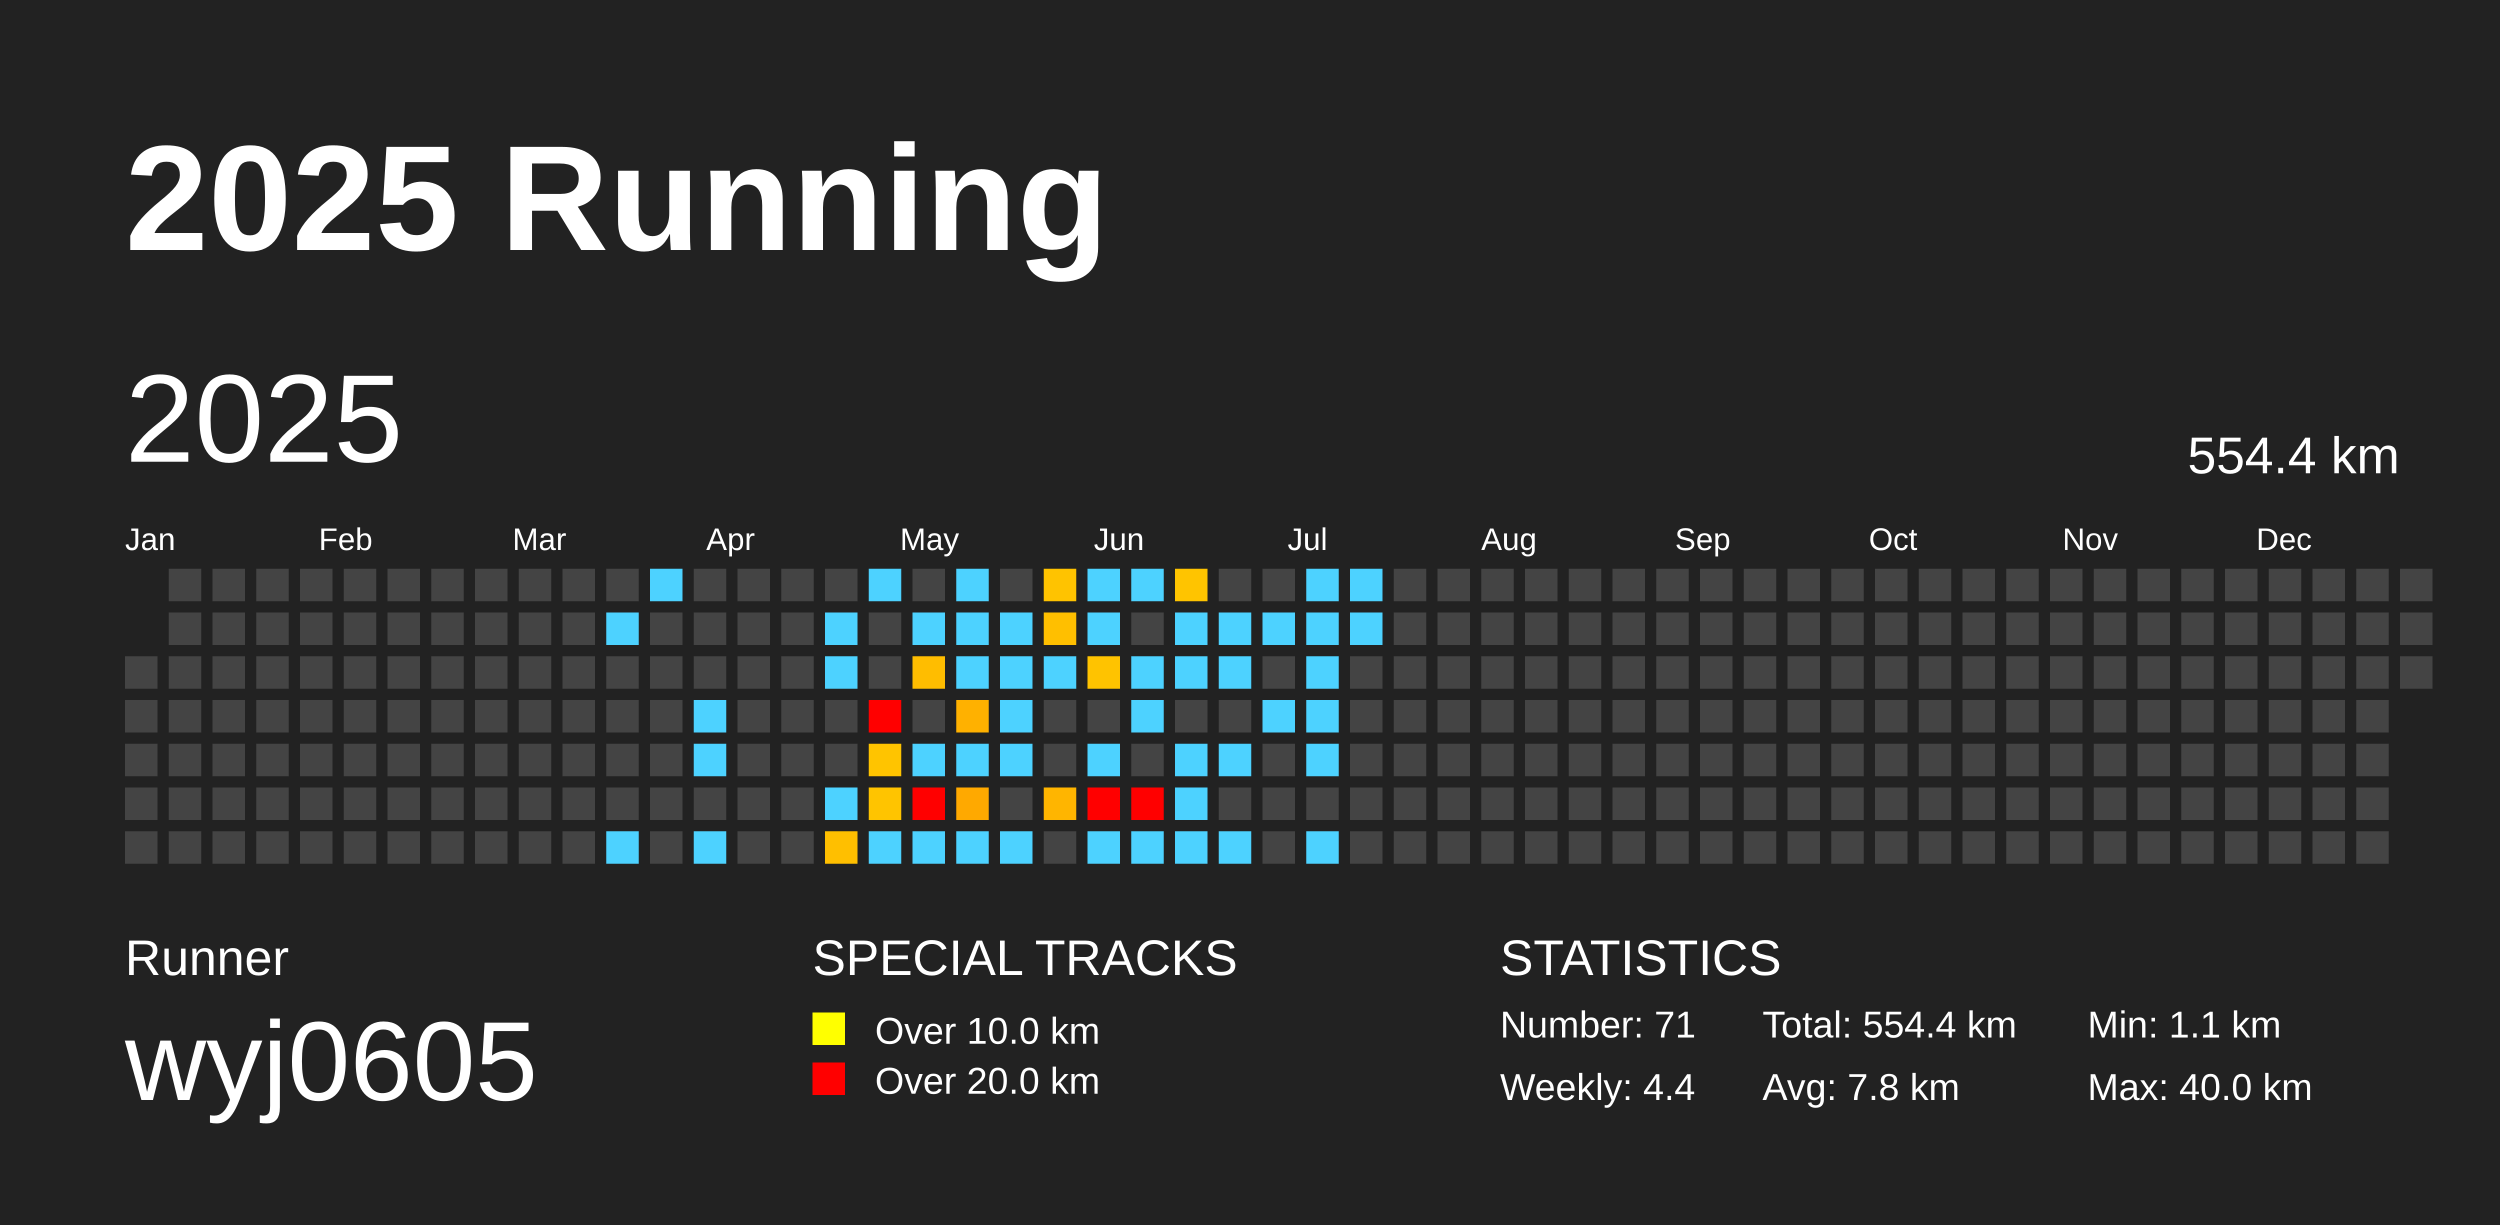
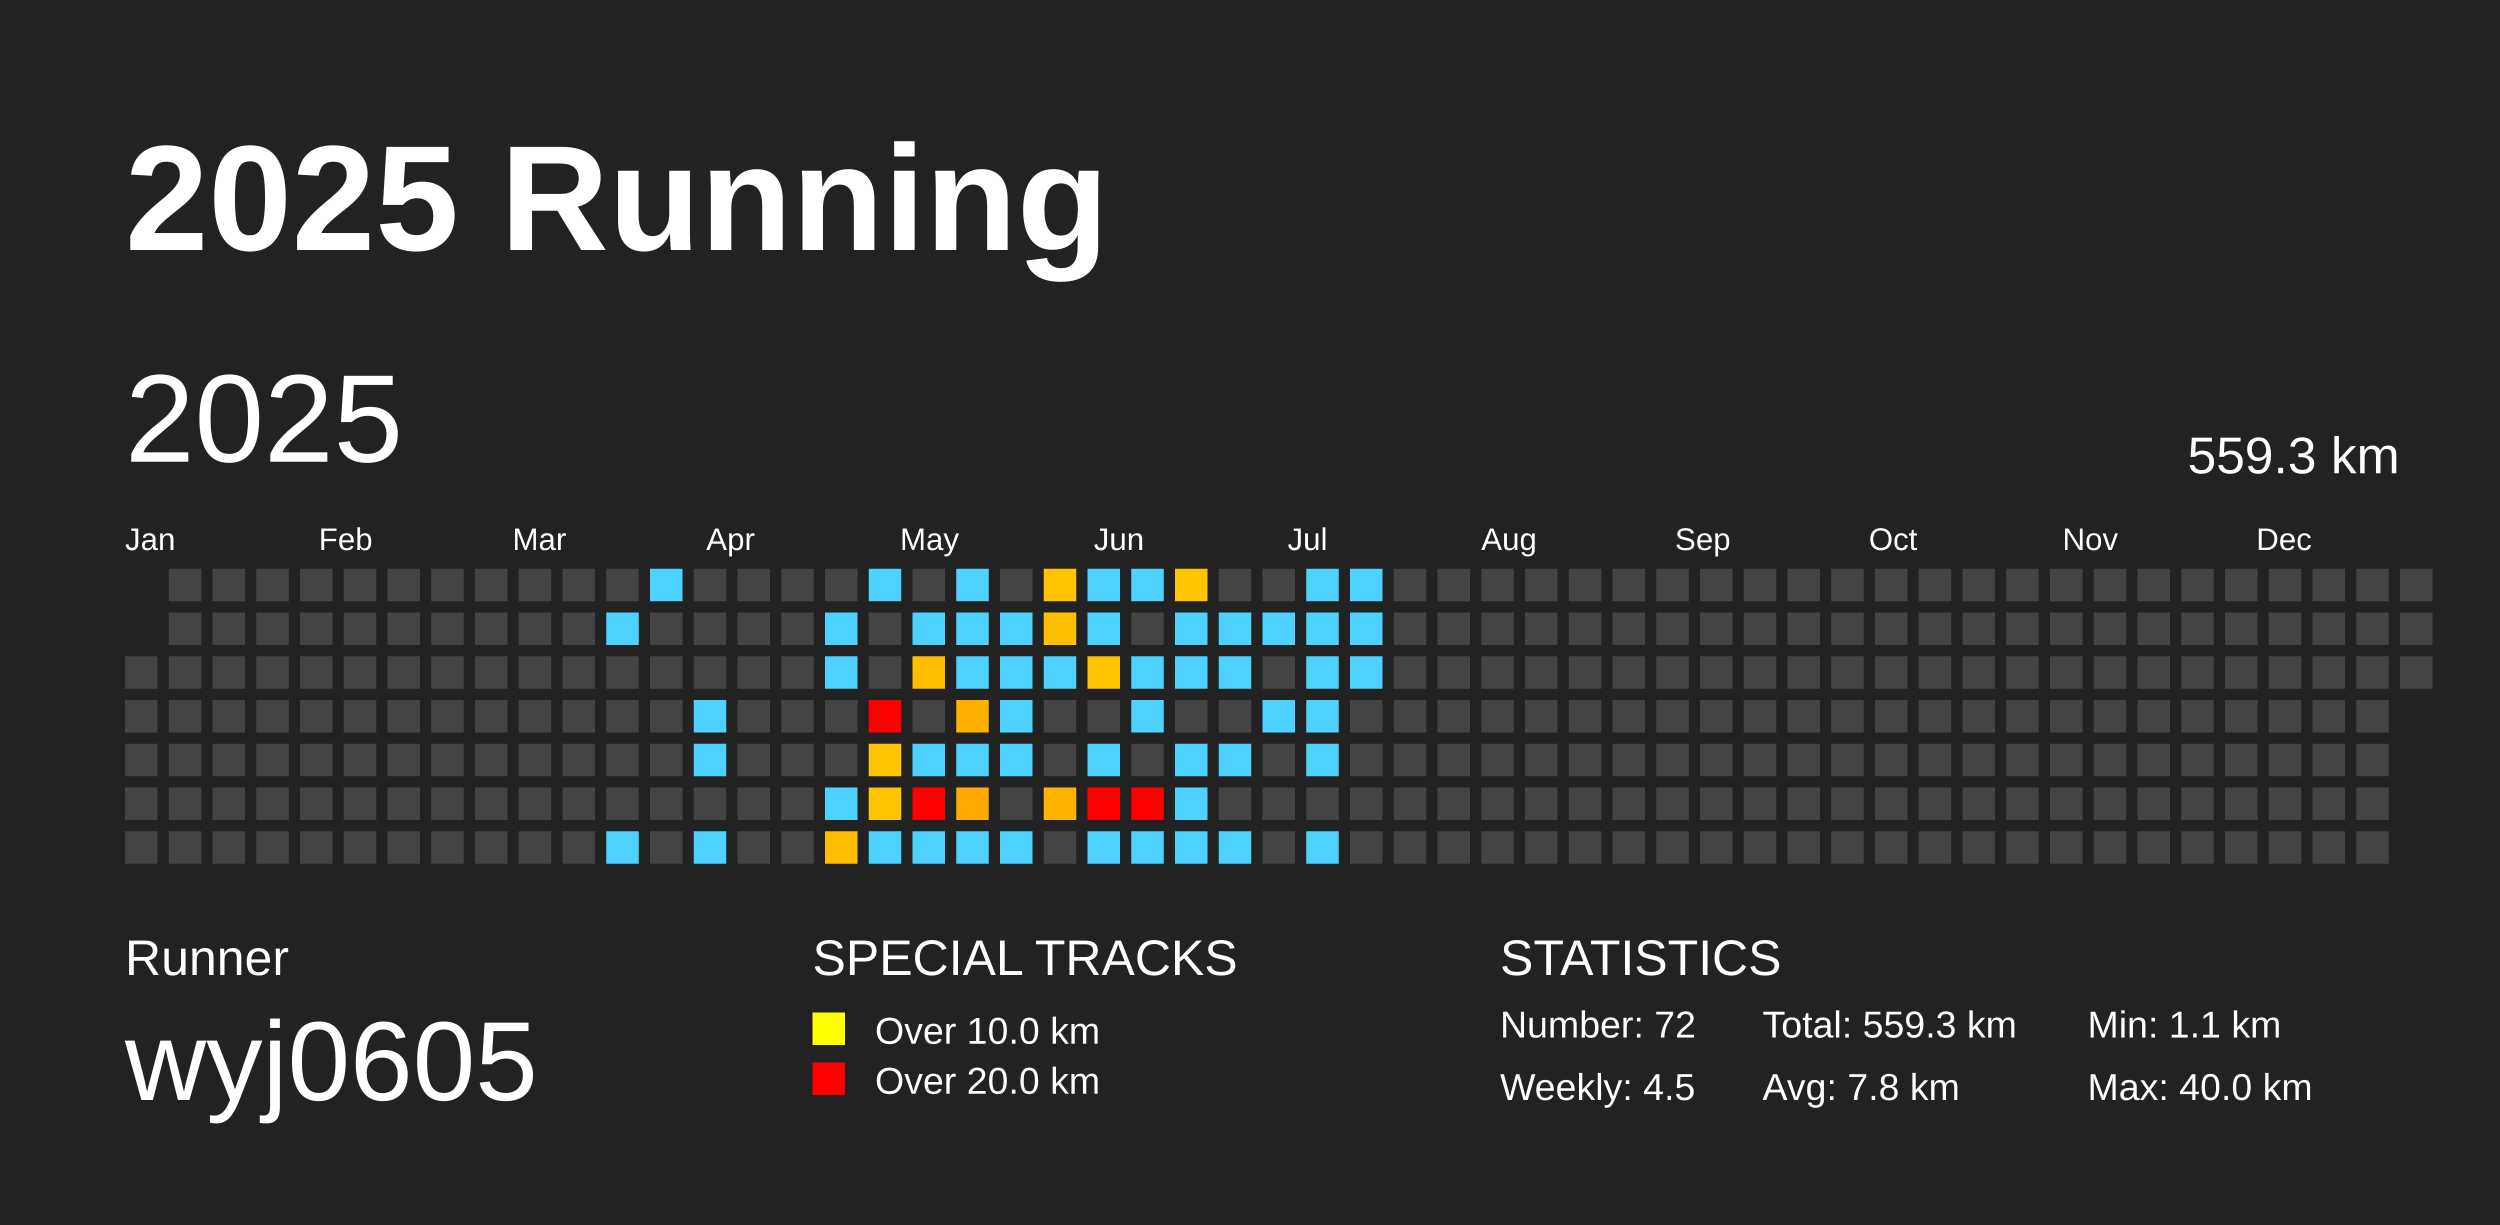
<svg xmlns="http://www.w3.org/2000/svg" baseProfile="full" height="98mm" version="1.1" viewBox="0,0,200,98" width="200mm">
  <defs />
  <rect fill="#222222" height="98" width="200" x="0" y="0" />
  <text fill="#FFFFFF" style="font-size:12px; font-family:Arial; font-weight:bold;" x="10" y="20">2025 Running</text>
  <text fill="#FFFFFF" style="font-size:4px; font-family:Arial" x="10" y="78">Runner</text>
  <text fill="#FFFFFF" style="font-size:9px; font-family:Arial" x="10" y="88">wyj0605</text>
  <text fill="#FFFFFF" style="font-size:4px; font-family:Arial" x="65" y="78">SPECIAL TRACKS</text>
  <rect fill="yellow" height="2.6" width="2.6" x="65" y="81" />
  <text fill="#FFFFFF" style="font-size:3px; font-family:Arial" x="70" y="83.5">Over 10.0 km</text>
  <rect fill="red" height="2.6" width="2.6" x="65" y="85" />
  <text fill="#FFFFFF" style="font-size:3px; font-family:Arial" x="70" y="87.5">Over 20.0 km</text>
  <text fill="#FFFFFF" style="font-size:4px; font-family:Arial" x="120" y="78">STATISTICS</text>
-   <text fill="#FFFFFF" style="font-size:3px; font-family:Arial" x="120" y="83">Number: 71</text>
-   <text fill="#FFFFFF" style="font-size:3px; font-family:Arial" x="120" y="88">Weekly: 4.4</text>
-   <text fill="#FFFFFF" style="font-size:3px; font-family:Arial" x="141" y="83">Total: 554.4 km</text>
+   <text fill="#FFFFFF" style="font-size:3px; font-family:Arial" x="120" y="83">Number: 72</text>
+   <text fill="#FFFFFF" style="font-size:3px; font-family:Arial" x="120" y="88">Weekly: 4.5</text>
+   <text fill="#FFFFFF" style="font-size:3px; font-family:Arial" x="141" y="83">Total: 559.3 km</text>
  <text fill="#FFFFFF" style="font-size:3px; font-family:Arial" x="141" y="88">Avg: 7.8 km</text>
  <text fill="#FFFFFF" style="font-size:3px; font-family:Arial" x="167" y="83">Min: 1.1 km</text>
  <text fill="#FFFFFF" style="font-size:3px; font-family:Arial" x="167" y="88">Max: 40.0 km</text>
  <text dominant-baseline="hanging" fill="#FFFFFF" style="font-size:10.0px; font-family:Arial;" x="10" y="30">2025</text>
-   <text dominant-baseline="hanging" fill="#FFFFFF" style="font-size:4.125px; font-family:Arial;" x="175" y="35">554.4 km</text>
+   <text dominant-baseline="hanging" fill="#FFFFFF" style="font-size:4.125px; font-family:Arial;" x="175" y="35">559.3 km</text>
  <text fill="#FFFFFF" style="font-size:2.5px; font-family:Arial" x="10.0" y="44">Jan</text>
  <text fill="#FFFFFF" style="font-size:2.5px; font-family:Arial" x="25.5" y="44">Feb</text>
  <text fill="#FFFFFF" style="font-size:2.5px; font-family:Arial" x="41.0" y="44">Mar</text>
  <text fill="#FFFFFF" style="font-size:2.5px; font-family:Arial" x="56.5" y="44">Apr</text>
  <text fill="#FFFFFF" style="font-size:2.5px; font-family:Arial" x="72.0" y="44">May</text>
  <text fill="#FFFFFF" style="font-size:2.5px; font-family:Arial" x="87.5" y="44">Jun</text>
  <text fill="#FFFFFF" style="font-size:2.5px; font-family:Arial" x="103.0" y="44">Jul</text>
  <text fill="#FFFFFF" style="font-size:2.5px; font-family:Arial" x="118.5" y="44">Aug</text>
  <text fill="#FFFFFF" style="font-size:2.5px; font-family:Arial" x="134.0" y="44">Sep</text>
  <text fill="#FFFFFF" style="font-size:2.5px; font-family:Arial" x="149.5" y="44">Oct</text>
  <text fill="#FFFFFF" style="font-size:2.5px; font-family:Arial" x="165.0" y="44">Nov</text>
  <text fill="#FFFFFF" style="font-size:2.5px; font-family:Arial" x="180.5" y="44">Dec</text>
  <rect fill="#444444" height="2.6" width="2.6" x="10.0" y="52.5" />
  <rect fill="#444444" height="2.6" width="2.6" x="10.0" y="56.0" />
  <rect fill="#444444" height="2.6" width="2.6" x="10.0" y="59.5" />
  <rect fill="#444444" height="2.6" width="2.6" x="10.0" y="63.0" />
  <rect fill="#444444" height="2.6" width="2.6" x="10.0" y="66.5" />
  <rect fill="#444444" height="2.6" width="2.6" x="13.5" y="45.5" />
  <rect fill="#444444" height="2.6" width="2.6" x="13.5" y="49.0" />
  <rect fill="#444444" height="2.6" width="2.6" x="13.5" y="52.5" />
  <rect fill="#444444" height="2.6" width="2.6" x="13.5" y="56.0" />
  <rect fill="#444444" height="2.6" width="2.6" x="13.5" y="59.5" />
  <rect fill="#444444" height="2.6" width="2.6" x="13.5" y="63.0" />
  <rect fill="#444444" height="2.6" width="2.6" x="13.5" y="66.5" />
  <rect fill="#444444" height="2.6" width="2.6" x="17.0" y="45.5" />
  <rect fill="#444444" height="2.6" width="2.6" x="17.0" y="49.0" />
  <rect fill="#444444" height="2.6" width="2.6" x="17.0" y="52.5" />
  <rect fill="#444444" height="2.6" width="2.6" x="17.0" y="56.0" />
  <rect fill="#444444" height="2.6" width="2.6" x="17.0" y="59.5" />
  <rect fill="#444444" height="2.6" width="2.6" x="17.0" y="63.0" />
  <rect fill="#444444" height="2.6" width="2.6" x="17.0" y="66.5" />
  <rect fill="#444444" height="2.6" width="2.6" x="20.5" y="45.5" />
  <rect fill="#444444" height="2.6" width="2.6" x="20.5" y="49.0" />
  <rect fill="#444444" height="2.6" width="2.6" x="20.5" y="52.5" />
  <rect fill="#444444" height="2.6" width="2.6" x="20.5" y="56.0" />
  <rect fill="#444444" height="2.6" width="2.6" x="20.5" y="59.5" />
  <rect fill="#444444" height="2.6" width="2.6" x="20.5" y="63.0" />
  <rect fill="#444444" height="2.6" width="2.6" x="20.5" y="66.5" />
  <rect fill="#444444" height="2.6" width="2.6" x="24.0" y="45.5" />
  <rect fill="#444444" height="2.6" width="2.6" x="24.0" y="49.0" />
  <rect fill="#444444" height="2.6" width="2.6" x="24.0" y="52.5" />
  <rect fill="#444444" height="2.6" width="2.6" x="24.0" y="56.0" />
  <rect fill="#444444" height="2.6" width="2.6" x="24.0" y="59.5" />
  <rect fill="#444444" height="2.6" width="2.6" x="24.0" y="63.0" />
  <rect fill="#444444" height="2.6" width="2.6" x="24.0" y="66.5" />
  <rect fill="#444444" height="2.6" width="2.6" x="27.5" y="45.5" />
  <rect fill="#444444" height="2.6" width="2.6" x="27.5" y="49.0" />
  <rect fill="#444444" height="2.6" width="2.6" x="27.5" y="52.5" />
  <rect fill="#444444" height="2.6" width="2.6" x="27.5" y="56.0" />
  <rect fill="#444444" height="2.6" width="2.6" x="27.5" y="59.5" />
  <rect fill="#444444" height="2.6" width="2.6" x="27.5" y="63.0" />
  <rect fill="#444444" height="2.6" width="2.6" x="27.5" y="66.5" />
  <rect fill="#444444" height="2.6" width="2.6" x="31.0" y="45.5" />
  <rect fill="#444444" height="2.6" width="2.6" x="31.0" y="49.0" />
  <rect fill="#444444" height="2.6" width="2.6" x="31.0" y="52.5" />
  <rect fill="#444444" height="2.6" width="2.6" x="31.0" y="56.0" />
  <rect fill="#444444" height="2.6" width="2.6" x="31.0" y="59.5" />
  <rect fill="#444444" height="2.6" width="2.6" x="31.0" y="63.0" />
  <rect fill="#444444" height="2.6" width="2.6" x="31.0" y="66.5" />
  <rect fill="#444444" height="2.6" width="2.6" x="34.5" y="45.5" />
  <rect fill="#444444" height="2.6" width="2.6" x="34.5" y="49.0" />
  <rect fill="#444444" height="2.6" width="2.6" x="34.5" y="52.5" />
  <rect fill="#444444" height="2.6" width="2.6" x="34.5" y="56.0" />
  <rect fill="#444444" height="2.6" width="2.6" x="34.5" y="59.5" />
  <rect fill="#444444" height="2.6" width="2.6" x="34.5" y="63.0" />
  <rect fill="#444444" height="2.6" width="2.6" x="34.5" y="66.5" />
  <rect fill="#444444" height="2.6" width="2.6" x="38.0" y="45.5" />
  <rect fill="#444444" height="2.6" width="2.6" x="38.0" y="49.0" />
  <rect fill="#444444" height="2.6" width="2.6" x="38.0" y="52.5" />
  <rect fill="#444444" height="2.6" width="2.6" x="38.0" y="56.0" />
  <rect fill="#444444" height="2.6" width="2.6" x="38.0" y="59.5" />
  <rect fill="#444444" height="2.6" width="2.6" x="38.0" y="63.0" />
  <rect fill="#444444" height="2.6" width="2.6" x="38.0" y="66.5" />
  <rect fill="#444444" height="2.6" width="2.6" x="41.5" y="45.5" />
  <rect fill="#444444" height="2.6" width="2.6" x="41.5" y="49.0" />
  <rect fill="#444444" height="2.6" width="2.6" x="41.5" y="52.5" />
  <rect fill="#444444" height="2.6" width="2.6" x="41.5" y="56.0" />
  <rect fill="#444444" height="2.6" width="2.6" x="41.5" y="59.5" />
  <rect fill="#444444" height="2.6" width="2.6" x="41.5" y="63.0" />
  <rect fill="#444444" height="2.6" width="2.6" x="41.5" y="66.5" />
  <rect fill="#444444" height="2.6" width="2.6" x="45.0" y="45.5" />
  <rect fill="#444444" height="2.6" width="2.6" x="45.0" y="49.0" />
  <rect fill="#444444" height="2.6" width="2.6" x="45.0" y="52.5" />
  <rect fill="#444444" height="2.6" width="2.6" x="45.0" y="56.0" />
  <rect fill="#444444" height="2.6" width="2.6" x="45.0" y="59.5" />
  <rect fill="#444444" height="2.6" width="2.6" x="45.0" y="63.0" />
  <rect fill="#444444" height="2.6" width="2.6" x="45.0" y="66.5" />
  <rect fill="#444444" height="2.6" width="2.6" x="48.5" y="45.5" />
  <rect fill="#4dd2ff" height="2.6" width="2.6" x="48.5" y="49.0" />
  <rect fill="#444444" height="2.6" width="2.6" x="48.5" y="52.5" />
  <rect fill="#444444" height="2.6" width="2.6" x="48.5" y="56.0" />
  <rect fill="#444444" height="2.6" width="2.6" x="48.5" y="59.5" />
  <rect fill="#444444" height="2.6" width="2.6" x="48.5" y="63.0" />
  <rect fill="#4dd2ff" height="2.6" width="2.6" x="48.5" y="66.5" />
  <rect fill="#4dd2ff" height="2.6" width="2.6" x="52.0" y="45.5" />
  <rect fill="#444444" height="2.6" width="2.6" x="52.0" y="49.0" />
  <rect fill="#444444" height="2.6" width="2.6" x="52.0" y="52.5" />
  <rect fill="#444444" height="2.6" width="2.6" x="52.0" y="56.0" />
  <rect fill="#444444" height="2.6" width="2.6" x="52.0" y="59.5" />
  <rect fill="#444444" height="2.6" width="2.6" x="52.0" y="63.0" />
  <rect fill="#444444" height="2.6" width="2.6" x="52.0" y="66.5" />
  <rect fill="#444444" height="2.6" width="2.6" x="55.5" y="45.5" />
  <rect fill="#444444" height="2.6" width="2.6" x="55.5" y="49.0" />
  <rect fill="#444444" height="2.6" width="2.6" x="55.5" y="52.5" />
  <rect fill="#4dd2ff" height="2.6" width="2.6" x="55.5" y="56.0" />
  <rect fill="#4dd2ff" height="2.6" width="2.6" x="55.5" y="59.5" />
  <rect fill="#444444" height="2.6" width="2.6" x="55.5" y="63.0" />
  <rect fill="#4dd2ff" height="2.6" width="2.6" x="55.5" y="66.5" />
  <rect fill="#444444" height="2.6" width="2.6" x="59.0" y="45.5" />
  <rect fill="#444444" height="2.6" width="2.6" x="59.0" y="49.0" />
  <rect fill="#444444" height="2.6" width="2.6" x="59.0" y="52.5" />
  <rect fill="#444444" height="2.6" width="2.6" x="59.0" y="56.0" />
  <rect fill="#444444" height="2.6" width="2.6" x="59.0" y="59.5" />
  <rect fill="#444444" height="2.6" width="2.6" x="59.0" y="63.0" />
  <rect fill="#444444" height="2.6" width="2.6" x="59.0" y="66.5" />
  <rect fill="#444444" height="2.6" width="2.6" x="62.5" y="45.5" />
  <rect fill="#444444" height="2.6" width="2.6" x="62.5" y="49.0" />
  <rect fill="#444444" height="2.6" width="2.6" x="62.5" y="52.5" />
  <rect fill="#444444" height="2.6" width="2.6" x="62.5" y="56.0" />
  <rect fill="#444444" height="2.6" width="2.6" x="62.5" y="59.5" />
  <rect fill="#444444" height="2.6" width="2.6" x="62.5" y="63.0" />
  <rect fill="#444444" height="2.6" width="2.6" x="62.5" y="66.5" />
  <rect fill="#444444" height="2.6" width="2.6" x="66.0" y="45.5" />
  <rect fill="#4dd2ff" height="2.6" width="2.6" x="66.0" y="49.0" />
  <rect fill="#4dd2ff" height="2.6" width="2.6" x="66.0" y="52.5" />
  <rect fill="#444444" height="2.6" width="2.6" x="66.0" y="56.0" />
  <rect fill="#444444" height="2.6" width="2.6" x="66.0" y="59.5" />
  <rect fill="#4dd2ff" height="2.6" width="2.6" x="66.0" y="63.0" />
  <rect fill="#ffbf00" height="2.6" width="2.6" x="66.0" y="66.5" />
  <rect fill="#4dd2ff" height="2.6" width="2.6" x="69.5" y="45.5" />
  <rect fill="#444444" height="2.6" width="2.6" x="69.5" y="49.0" />
  <rect fill="#444444" height="2.6" width="2.6" x="69.5" y="52.5" />
  <rect fill="red" height="2.6" width="2.6" x="69.5" y="56.0" />
  <rect fill="#ffc400" height="2.6" width="2.6" x="69.5" y="59.5" />
  <rect fill="#ffc400" height="2.6" width="2.6" x="69.5" y="63.0" />
  <rect fill="#4dd2ff" height="2.6" width="2.6" x="69.5" y="66.5" />
  <rect fill="#444444" height="2.6" width="2.6" x="73.0" y="45.5" />
  <rect fill="#4dd2ff" height="2.6" width="2.6" x="73.0" y="49.0" />
  <rect fill="#ffbd00" height="2.6" width="2.6" x="73.0" y="52.5" />
  <rect fill="#444444" height="2.6" width="2.6" x="73.0" y="56.0" />
  <rect fill="#4dd2ff" height="2.6" width="2.6" x="73.0" y="59.5" />
  <rect fill="red" height="2.6" width="2.6" x="73.0" y="63.0" />
  <rect fill="#4dd2ff" height="2.6" width="2.6" x="73.0" y="66.5" />
  <rect fill="#4dd2ff" height="2.6" width="2.6" x="76.5" y="45.5" />
  <rect fill="#4dd2ff" height="2.6" width="2.6" x="76.5" y="49.0" />
  <rect fill="#4dd2ff" height="2.6" width="2.6" x="76.5" y="52.5" />
  <rect fill="#ffb100" height="2.6" width="2.6" x="76.5" y="56.0" />
  <rect fill="#4dd2ff" height="2.6" width="2.6" x="76.5" y="59.5" />
  <rect fill="#ffa900" height="2.6" width="2.6" x="76.5" y="63.0" />
  <rect fill="#4dd2ff" height="2.6" width="2.6" x="76.5" y="66.5" />
  <rect fill="#444444" height="2.6" width="2.6" x="80.0" y="45.5" />
  <rect fill="#4dd2ff" height="2.6" width="2.6" x="80.0" y="49.0" />
  <rect fill="#4dd2ff" height="2.6" width="2.6" x="80.0" y="52.5" />
  <rect fill="#4dd2ff" height="2.6" width="2.6" x="80.0" y="56.0" />
  <rect fill="#4dd2ff" height="2.6" width="2.6" x="80.0" y="59.5" />
  <rect fill="#444444" height="2.6" width="2.6" x="80.0" y="63.0" />
  <rect fill="#4dd2ff" height="2.6" width="2.6" x="80.0" y="66.5" />
  <rect fill="#ffc300" height="2.6" width="2.6" x="83.5" y="45.5" />
  <rect fill="#ffbf00" height="2.6" width="2.6" x="83.5" y="49.0" />
  <rect fill="#4dd2ff" height="2.6" width="2.6" x="83.5" y="52.5" />
  <rect fill="#444444" height="2.6" width="2.6" x="83.5" y="56.0" />
  <rect fill="#444444" height="2.6" width="2.6" x="83.5" y="59.5" />
  <rect fill="#ffb500" height="2.6" width="2.6" x="83.5" y="63.0" />
  <rect fill="#444444" height="2.6" width="2.6" x="83.5" y="66.5" />
  <rect fill="#4dd2ff" height="2.6" width="2.6" x="87.0" y="45.5" />
  <rect fill="#4dd2ff" height="2.6" width="2.6" x="87.0" y="49.0" />
  <rect fill="#ffc300" height="2.6" width="2.6" x="87.0" y="52.5" />
  <rect fill="#444444" height="2.6" width="2.6" x="87.0" y="56.0" />
  <rect fill="#4dd2ff" height="2.6" width="2.6" x="87.0" y="59.5" />
  <rect fill="red" height="2.6" width="2.6" x="87.0" y="63.0" />
  <rect fill="#4dd2ff" height="2.6" width="2.6" x="87.0" y="66.5" />
  <rect fill="#4dd2ff" height="2.6" width="2.6" x="90.5" y="45.5" />
  <rect fill="#444444" height="2.6" width="2.6" x="90.5" y="49.0" />
  <rect fill="#4dd2ff" height="2.6" width="2.6" x="90.5" y="52.5" />
  <rect fill="#4dd2ff" height="2.6" width="2.6" x="90.5" y="56.0" />
  <rect fill="#444444" height="2.6" width="2.6" x="90.5" y="59.5" />
  <rect fill="red" height="2.6" width="2.6" x="90.5" y="63.0" />
  <rect fill="#4dd2ff" height="2.6" width="2.6" x="90.5" y="66.5" />
  <rect fill="#ffc400" height="2.6" width="2.6" x="94.0" y="45.5" />
  <rect fill="#4dd2ff" height="2.6" width="2.6" x="94.0" y="49.0" />
  <rect fill="#4dd2ff" height="2.6" width="2.6" x="94.0" y="52.5" />
  <rect fill="#444444" height="2.6" width="2.6" x="94.0" y="56.0" />
  <rect fill="#4dd2ff" height="2.6" width="2.6" x="94.0" y="59.5" />
  <rect fill="#4dd2ff" height="2.6" width="2.6" x="94.0" y="63.0" />
  <rect fill="#4dd2ff" height="2.6" width="2.6" x="94.0" y="66.5" />
  <rect fill="#444444" height="2.6" width="2.6" x="97.5" y="45.5" />
  <rect fill="#4dd2ff" height="2.6" width="2.6" x="97.5" y="49.0" />
  <rect fill="#4dd2ff" height="2.6" width="2.6" x="97.5" y="52.5" />
  <rect fill="#444444" height="2.6" width="2.6" x="97.5" y="56.0" />
  <rect fill="#4dd2ff" height="2.6" width="2.6" x="97.5" y="59.5" />
  <rect fill="#444444" height="2.6" width="2.6" x="97.5" y="63.0" />
  <rect fill="#4dd2ff" height="2.6" width="2.6" x="97.5" y="66.5" />
  <rect fill="#444444" height="2.6" width="2.6" x="101.0" y="45.5" />
  <rect fill="#4dd2ff" height="2.6" width="2.6" x="101.0" y="49.0" />
  <rect fill="#444444" height="2.6" width="2.6" x="101.0" y="52.5" />
  <rect fill="#4dd2ff" height="2.6" width="2.6" x="101.0" y="56.0" />
  <rect fill="#444444" height="2.6" width="2.6" x="101.0" y="59.5" />
  <rect fill="#444444" height="2.6" width="2.6" x="101.0" y="63.0" />
  <rect fill="#444444" height="2.6" width="2.6" x="101.0" y="66.5" />
  <rect fill="#4dd2ff" height="2.6" width="2.6" x="104.5" y="45.5" />
  <rect fill="#4dd2ff" height="2.6" width="2.6" x="104.5" y="49.0" />
  <rect fill="#4dd2ff" height="2.6" width="2.6" x="104.5" y="52.5" />
  <rect fill="#4dd2ff" height="2.6" width="2.6" x="104.5" y="56.0" />
  <rect fill="#4dd2ff" height="2.6" width="2.6" x="104.5" y="59.5" />
  <rect fill="#444444" height="2.6" width="2.6" x="104.5" y="63.0" />
  <rect fill="#4dd2ff" height="2.6" width="2.6" x="104.5" y="66.5" />
  <rect fill="#4dd2ff" height="2.6" width="2.6" x="108.0" y="45.5" />
  <rect fill="#4dd2ff" height="2.6" width="2.6" x="108.0" y="49.0" />
-   <rect fill="#444444" height="2.6" width="2.6" x="108.0" y="52.5" />
+   <rect fill="#4dd2ff" height="2.6" width="2.6" x="108.0" y="52.5" />
  <rect fill="#444444" height="2.6" width="2.6" x="108.0" y="56.0" />
  <rect fill="#444444" height="2.6" width="2.6" x="108.0" y="59.5" />
  <rect fill="#444444" height="2.6" width="2.6" x="108.0" y="63.0" />
  <rect fill="#444444" height="2.6" width="2.6" x="108.0" y="66.5" />
  <rect fill="#444444" height="2.6" width="2.6" x="111.5" y="45.5" />
  <rect fill="#444444" height="2.6" width="2.6" x="111.5" y="49.0" />
  <rect fill="#444444" height="2.6" width="2.6" x="111.5" y="52.5" />
  <rect fill="#444444" height="2.6" width="2.6" x="111.5" y="56.0" />
  <rect fill="#444444" height="2.6" width="2.6" x="111.5" y="59.5" />
  <rect fill="#444444" height="2.6" width="2.6" x="111.5" y="63.0" />
  <rect fill="#444444" height="2.6" width="2.6" x="111.5" y="66.5" />
  <rect fill="#444444" height="2.6" width="2.6" x="115.0" y="45.5" />
  <rect fill="#444444" height="2.6" width="2.6" x="115.0" y="49.0" />
  <rect fill="#444444" height="2.6" width="2.6" x="115.0" y="52.5" />
  <rect fill="#444444" height="2.6" width="2.6" x="115.0" y="56.0" />
  <rect fill="#444444" height="2.6" width="2.6" x="115.0" y="59.5" />
  <rect fill="#444444" height="2.6" width="2.6" x="115.0" y="63.0" />
  <rect fill="#444444" height="2.6" width="2.6" x="115.0" y="66.5" />
  <rect fill="#444444" height="2.6" width="2.6" x="118.5" y="45.5" />
  <rect fill="#444444" height="2.6" width="2.6" x="118.5" y="49.0" />
  <rect fill="#444444" height="2.6" width="2.6" x="118.5" y="52.5" />
  <rect fill="#444444" height="2.6" width="2.6" x="118.5" y="56.0" />
  <rect fill="#444444" height="2.6" width="2.6" x="118.5" y="59.5" />
  <rect fill="#444444" height="2.6" width="2.6" x="118.5" y="63.0" />
  <rect fill="#444444" height="2.6" width="2.6" x="118.5" y="66.5" />
  <rect fill="#444444" height="2.6" width="2.6" x="122.0" y="45.5" />
  <rect fill="#444444" height="2.6" width="2.6" x="122.0" y="49.0" />
  <rect fill="#444444" height="2.6" width="2.6" x="122.0" y="52.5" />
  <rect fill="#444444" height="2.6" width="2.6" x="122.0" y="56.0" />
  <rect fill="#444444" height="2.6" width="2.6" x="122.0" y="59.5" />
  <rect fill="#444444" height="2.6" width="2.6" x="122.0" y="63.0" />
  <rect fill="#444444" height="2.6" width="2.6" x="122.0" y="66.5" />
  <rect fill="#444444" height="2.6" width="2.6" x="125.5" y="45.5" />
  <rect fill="#444444" height="2.6" width="2.6" x="125.5" y="49.0" />
  <rect fill="#444444" height="2.6" width="2.6" x="125.5" y="52.5" />
  <rect fill="#444444" height="2.6" width="2.6" x="125.5" y="56.0" />
  <rect fill="#444444" height="2.6" width="2.6" x="125.5" y="59.5" />
  <rect fill="#444444" height="2.6" width="2.6" x="125.5" y="63.0" />
  <rect fill="#444444" height="2.6" width="2.6" x="125.5" y="66.5" />
  <rect fill="#444444" height="2.6" width="2.6" x="129.0" y="45.5" />
  <rect fill="#444444" height="2.6" width="2.6" x="129.0" y="49.0" />
  <rect fill="#444444" height="2.6" width="2.6" x="129.0" y="52.5" />
  <rect fill="#444444" height="2.6" width="2.6" x="129.0" y="56.0" />
  <rect fill="#444444" height="2.6" width="2.6" x="129.0" y="59.5" />
  <rect fill="#444444" height="2.6" width="2.6" x="129.0" y="63.0" />
  <rect fill="#444444" height="2.6" width="2.6" x="129.0" y="66.5" />
  <rect fill="#444444" height="2.6" width="2.6" x="132.5" y="45.5" />
  <rect fill="#444444" height="2.6" width="2.6" x="132.5" y="49.0" />
  <rect fill="#444444" height="2.6" width="2.6" x="132.5" y="52.5" />
  <rect fill="#444444" height="2.6" width="2.6" x="132.5" y="56.0" />
  <rect fill="#444444" height="2.6" width="2.6" x="132.5" y="59.5" />
  <rect fill="#444444" height="2.6" width="2.6" x="132.5" y="63.0" />
  <rect fill="#444444" height="2.6" width="2.6" x="132.5" y="66.5" />
  <rect fill="#444444" height="2.6" width="2.6" x="136.0" y="45.5" />
  <rect fill="#444444" height="2.6" width="2.6" x="136.0" y="49.0" />
  <rect fill="#444444" height="2.6" width="2.6" x="136.0" y="52.5" />
  <rect fill="#444444" height="2.6" width="2.6" x="136.0" y="56.0" />
  <rect fill="#444444" height="2.6" width="2.6" x="136.0" y="59.5" />
  <rect fill="#444444" height="2.6" width="2.6" x="136.0" y="63.0" />
  <rect fill="#444444" height="2.6" width="2.6" x="136.0" y="66.5" />
  <rect fill="#444444" height="2.6" width="2.6" x="139.5" y="45.5" />
  <rect fill="#444444" height="2.6" width="2.6" x="139.5" y="49.0" />
  <rect fill="#444444" height="2.6" width="2.6" x="139.5" y="52.5" />
  <rect fill="#444444" height="2.6" width="2.6" x="139.5" y="56.0" />
  <rect fill="#444444" height="2.6" width="2.6" x="139.5" y="59.5" />
  <rect fill="#444444" height="2.6" width="2.6" x="139.5" y="63.0" />
  <rect fill="#444444" height="2.6" width="2.6" x="139.5" y="66.5" />
  <rect fill="#444444" height="2.6" width="2.6" x="143.0" y="45.5" />
  <rect fill="#444444" height="2.6" width="2.6" x="143.0" y="49.0" />
  <rect fill="#444444" height="2.6" width="2.6" x="143.0" y="52.5" />
  <rect fill="#444444" height="2.6" width="2.6" x="143.0" y="56.0" />
  <rect fill="#444444" height="2.6" width="2.6" x="143.0" y="59.5" />
  <rect fill="#444444" height="2.6" width="2.6" x="143.0" y="63.0" />
  <rect fill="#444444" height="2.6" width="2.6" x="143.0" y="66.5" />
  <rect fill="#444444" height="2.6" width="2.6" x="146.5" y="45.5" />
  <rect fill="#444444" height="2.6" width="2.6" x="146.5" y="49.0" />
  <rect fill="#444444" height="2.6" width="2.6" x="146.5" y="52.5" />
  <rect fill="#444444" height="2.6" width="2.6" x="146.5" y="56.0" />
  <rect fill="#444444" height="2.6" width="2.6" x="146.5" y="59.5" />
  <rect fill="#444444" height="2.6" width="2.6" x="146.5" y="63.0" />
  <rect fill="#444444" height="2.6" width="2.6" x="146.5" y="66.5" />
  <rect fill="#444444" height="2.6" width="2.6" x="150.0" y="45.5" />
  <rect fill="#444444" height="2.6" width="2.6" x="150.0" y="49.0" />
  <rect fill="#444444" height="2.6" width="2.6" x="150.0" y="52.5" />
  <rect fill="#444444" height="2.6" width="2.6" x="150.0" y="56.0" />
  <rect fill="#444444" height="2.6" width="2.6" x="150.0" y="59.5" />
  <rect fill="#444444" height="2.6" width="2.6" x="150.0" y="63.0" />
  <rect fill="#444444" height="2.6" width="2.6" x="150.0" y="66.5" />
  <rect fill="#444444" height="2.6" width="2.6" x="153.5" y="45.5" />
  <rect fill="#444444" height="2.6" width="2.6" x="153.5" y="49.0" />
  <rect fill="#444444" height="2.6" width="2.6" x="153.5" y="52.5" />
  <rect fill="#444444" height="2.6" width="2.6" x="153.5" y="56.0" />
  <rect fill="#444444" height="2.6" width="2.6" x="153.5" y="59.5" />
  <rect fill="#444444" height="2.6" width="2.6" x="153.5" y="63.0" />
  <rect fill="#444444" height="2.6" width="2.6" x="153.5" y="66.5" />
  <rect fill="#444444" height="2.6" width="2.6" x="157.0" y="45.5" />
  <rect fill="#444444" height="2.6" width="2.6" x="157.0" y="49.0" />
  <rect fill="#444444" height="2.6" width="2.6" x="157.0" y="52.5" />
  <rect fill="#444444" height="2.6" width="2.6" x="157.0" y="56.0" />
  <rect fill="#444444" height="2.6" width="2.6" x="157.0" y="59.5" />
  <rect fill="#444444" height="2.6" width="2.6" x="157.0" y="63.0" />
  <rect fill="#444444" height="2.6" width="2.6" x="157.0" y="66.5" />
  <rect fill="#444444" height="2.6" width="2.6" x="160.5" y="45.5" />
  <rect fill="#444444" height="2.6" width="2.6" x="160.5" y="49.0" />
  <rect fill="#444444" height="2.6" width="2.6" x="160.5" y="52.5" />
  <rect fill="#444444" height="2.6" width="2.6" x="160.5" y="56.0" />
  <rect fill="#444444" height="2.6" width="2.6" x="160.5" y="59.5" />
  <rect fill="#444444" height="2.6" width="2.6" x="160.5" y="63.0" />
  <rect fill="#444444" height="2.6" width="2.6" x="160.5" y="66.5" />
  <rect fill="#444444" height="2.6" width="2.6" x="164.0" y="45.5" />
  <rect fill="#444444" height="2.6" width="2.6" x="164.0" y="49.0" />
  <rect fill="#444444" height="2.6" width="2.6" x="164.0" y="52.5" />
  <rect fill="#444444" height="2.6" width="2.6" x="164.0" y="56.0" />
  <rect fill="#444444" height="2.6" width="2.6" x="164.0" y="59.5" />
  <rect fill="#444444" height="2.6" width="2.6" x="164.0" y="63.0" />
  <rect fill="#444444" height="2.6" width="2.6" x="164.0" y="66.5" />
  <rect fill="#444444" height="2.6" width="2.6" x="167.5" y="45.5" />
  <rect fill="#444444" height="2.6" width="2.6" x="167.5" y="49.0" />
  <rect fill="#444444" height="2.6" width="2.6" x="167.5" y="52.5" />
  <rect fill="#444444" height="2.6" width="2.6" x="167.5" y="56.0" />
  <rect fill="#444444" height="2.6" width="2.6" x="167.5" y="59.5" />
  <rect fill="#444444" height="2.6" width="2.6" x="167.5" y="63.0" />
  <rect fill="#444444" height="2.6" width="2.6" x="167.5" y="66.5" />
  <rect fill="#444444" height="2.6" width="2.6" x="171.0" y="45.5" />
  <rect fill="#444444" height="2.6" width="2.6" x="171.0" y="49.0" />
  <rect fill="#444444" height="2.6" width="2.6" x="171.0" y="52.5" />
  <rect fill="#444444" height="2.6" width="2.6" x="171.0" y="56.0" />
  <rect fill="#444444" height="2.6" width="2.6" x="171.0" y="59.5" />
  <rect fill="#444444" height="2.6" width="2.6" x="171.0" y="63.0" />
  <rect fill="#444444" height="2.6" width="2.6" x="171.0" y="66.5" />
  <rect fill="#444444" height="2.6" width="2.6" x="174.5" y="45.5" />
  <rect fill="#444444" height="2.6" width="2.6" x="174.5" y="49.0" />
  <rect fill="#444444" height="2.6" width="2.6" x="174.5" y="52.5" />
  <rect fill="#444444" height="2.6" width="2.6" x="174.5" y="56.0" />
  <rect fill="#444444" height="2.6" width="2.6" x="174.5" y="59.5" />
  <rect fill="#444444" height="2.6" width="2.6" x="174.5" y="63.0" />
  <rect fill="#444444" height="2.6" width="2.6" x="174.5" y="66.5" />
  <rect fill="#444444" height="2.6" width="2.6" x="178.0" y="45.5" />
  <rect fill="#444444" height="2.6" width="2.6" x="178.0" y="49.0" />
  <rect fill="#444444" height="2.6" width="2.6" x="178.0" y="52.5" />
  <rect fill="#444444" height="2.6" width="2.6" x="178.0" y="56.0" />
  <rect fill="#444444" height="2.6" width="2.6" x="178.0" y="59.5" />
  <rect fill="#444444" height="2.6" width="2.6" x="178.0" y="63.0" />
  <rect fill="#444444" height="2.6" width="2.6" x="178.0" y="66.5" />
  <rect fill="#444444" height="2.6" width="2.6" x="181.5" y="45.5" />
  <rect fill="#444444" height="2.6" width="2.6" x="181.5" y="49.0" />
  <rect fill="#444444" height="2.6" width="2.6" x="181.5" y="52.5" />
  <rect fill="#444444" height="2.6" width="2.6" x="181.5" y="56.0" />
  <rect fill="#444444" height="2.6" width="2.6" x="181.5" y="59.5" />
  <rect fill="#444444" height="2.6" width="2.6" x="181.5" y="63.0" />
  <rect fill="#444444" height="2.6" width="2.6" x="181.5" y="66.5" />
  <rect fill="#444444" height="2.6" width="2.6" x="185.0" y="45.5" />
  <rect fill="#444444" height="2.6" width="2.6" x="185.0" y="49.0" />
  <rect fill="#444444" height="2.6" width="2.6" x="185.0" y="52.5" />
  <rect fill="#444444" height="2.6" width="2.6" x="185.0" y="56.0" />
  <rect fill="#444444" height="2.6" width="2.6" x="185.0" y="59.5" />
  <rect fill="#444444" height="2.6" width="2.6" x="185.0" y="63.0" />
  <rect fill="#444444" height="2.6" width="2.6" x="185.0" y="66.5" />
  <rect fill="#444444" height="2.6" width="2.6" x="188.5" y="45.5" />
  <rect fill="#444444" height="2.6" width="2.6" x="188.5" y="49.0" />
  <rect fill="#444444" height="2.6" width="2.6" x="188.5" y="52.5" />
  <rect fill="#444444" height="2.6" width="2.6" x="188.5" y="56.0" />
  <rect fill="#444444" height="2.6" width="2.6" x="188.5" y="59.5" />
  <rect fill="#444444" height="2.6" width="2.6" x="188.5" y="63.0" />
  <rect fill="#444444" height="2.6" width="2.6" x="188.5" y="66.5" />
  <rect fill="#444444" height="2.6" width="2.6" x="192.0" y="45.5" />
  <rect fill="#444444" height="2.6" width="2.6" x="192.0" y="49.0" />
  <rect fill="#444444" height="2.6" width="2.6" x="192.0" y="52.5" />
</svg>
